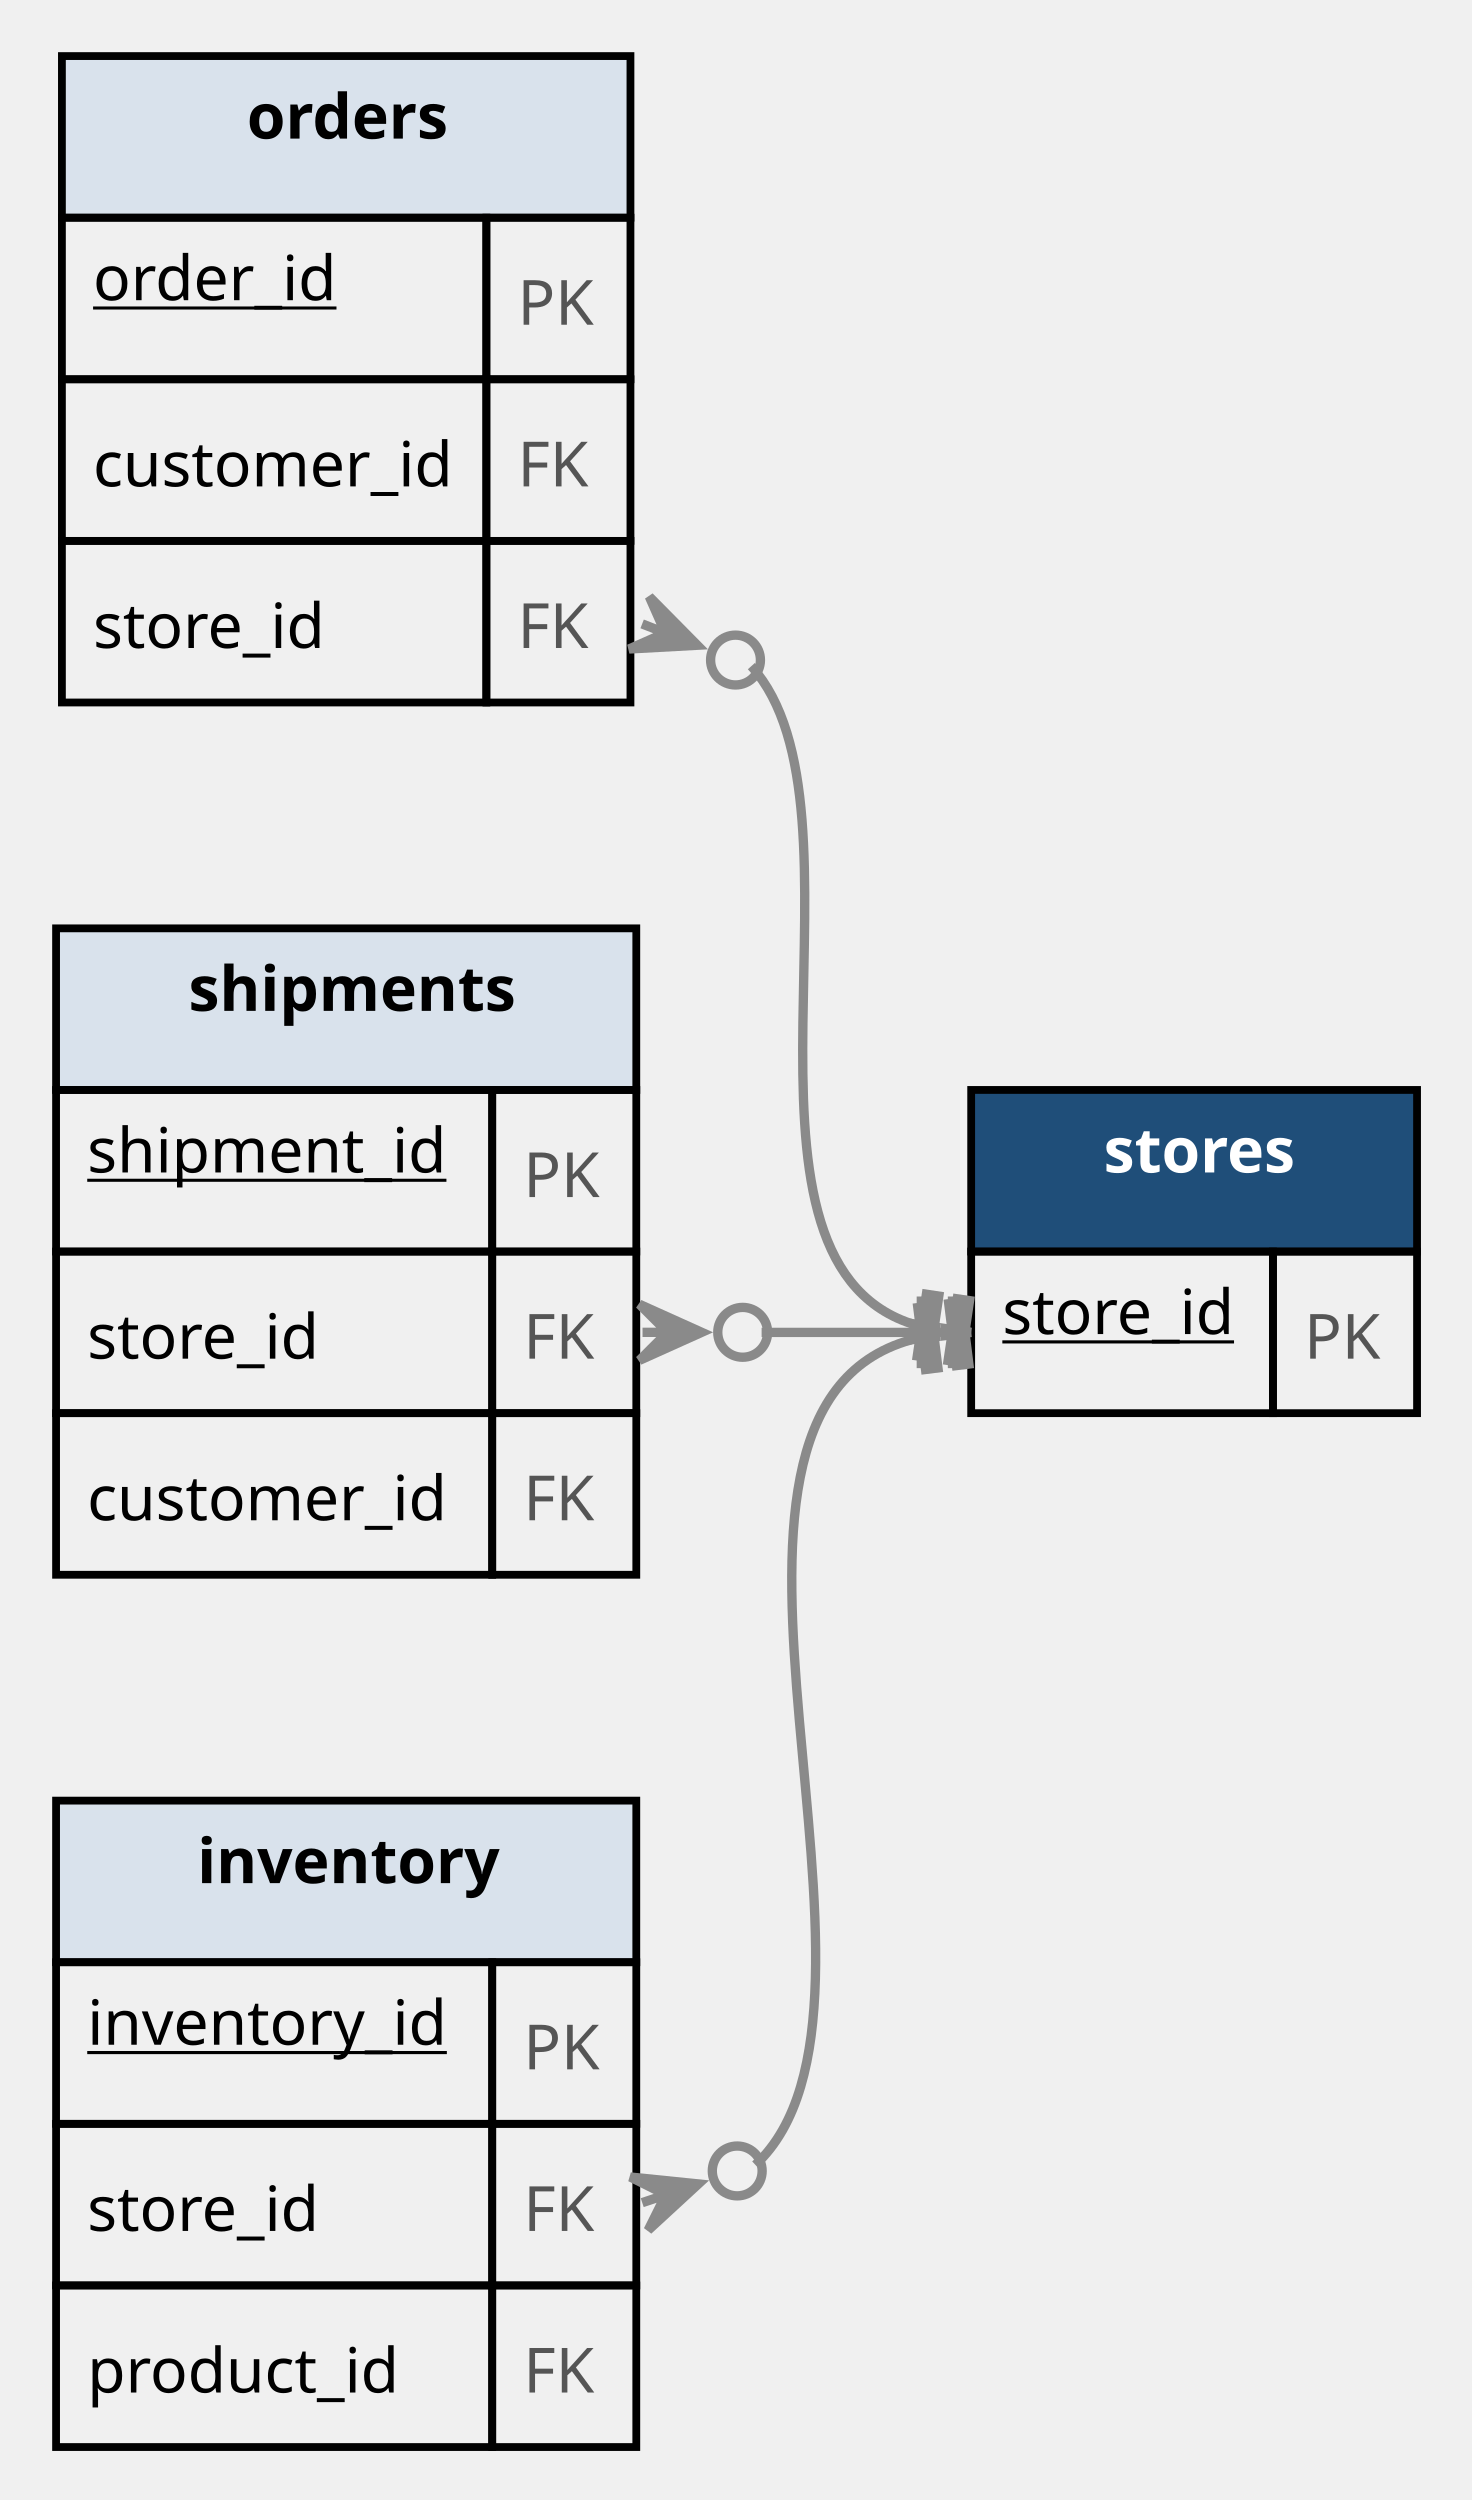
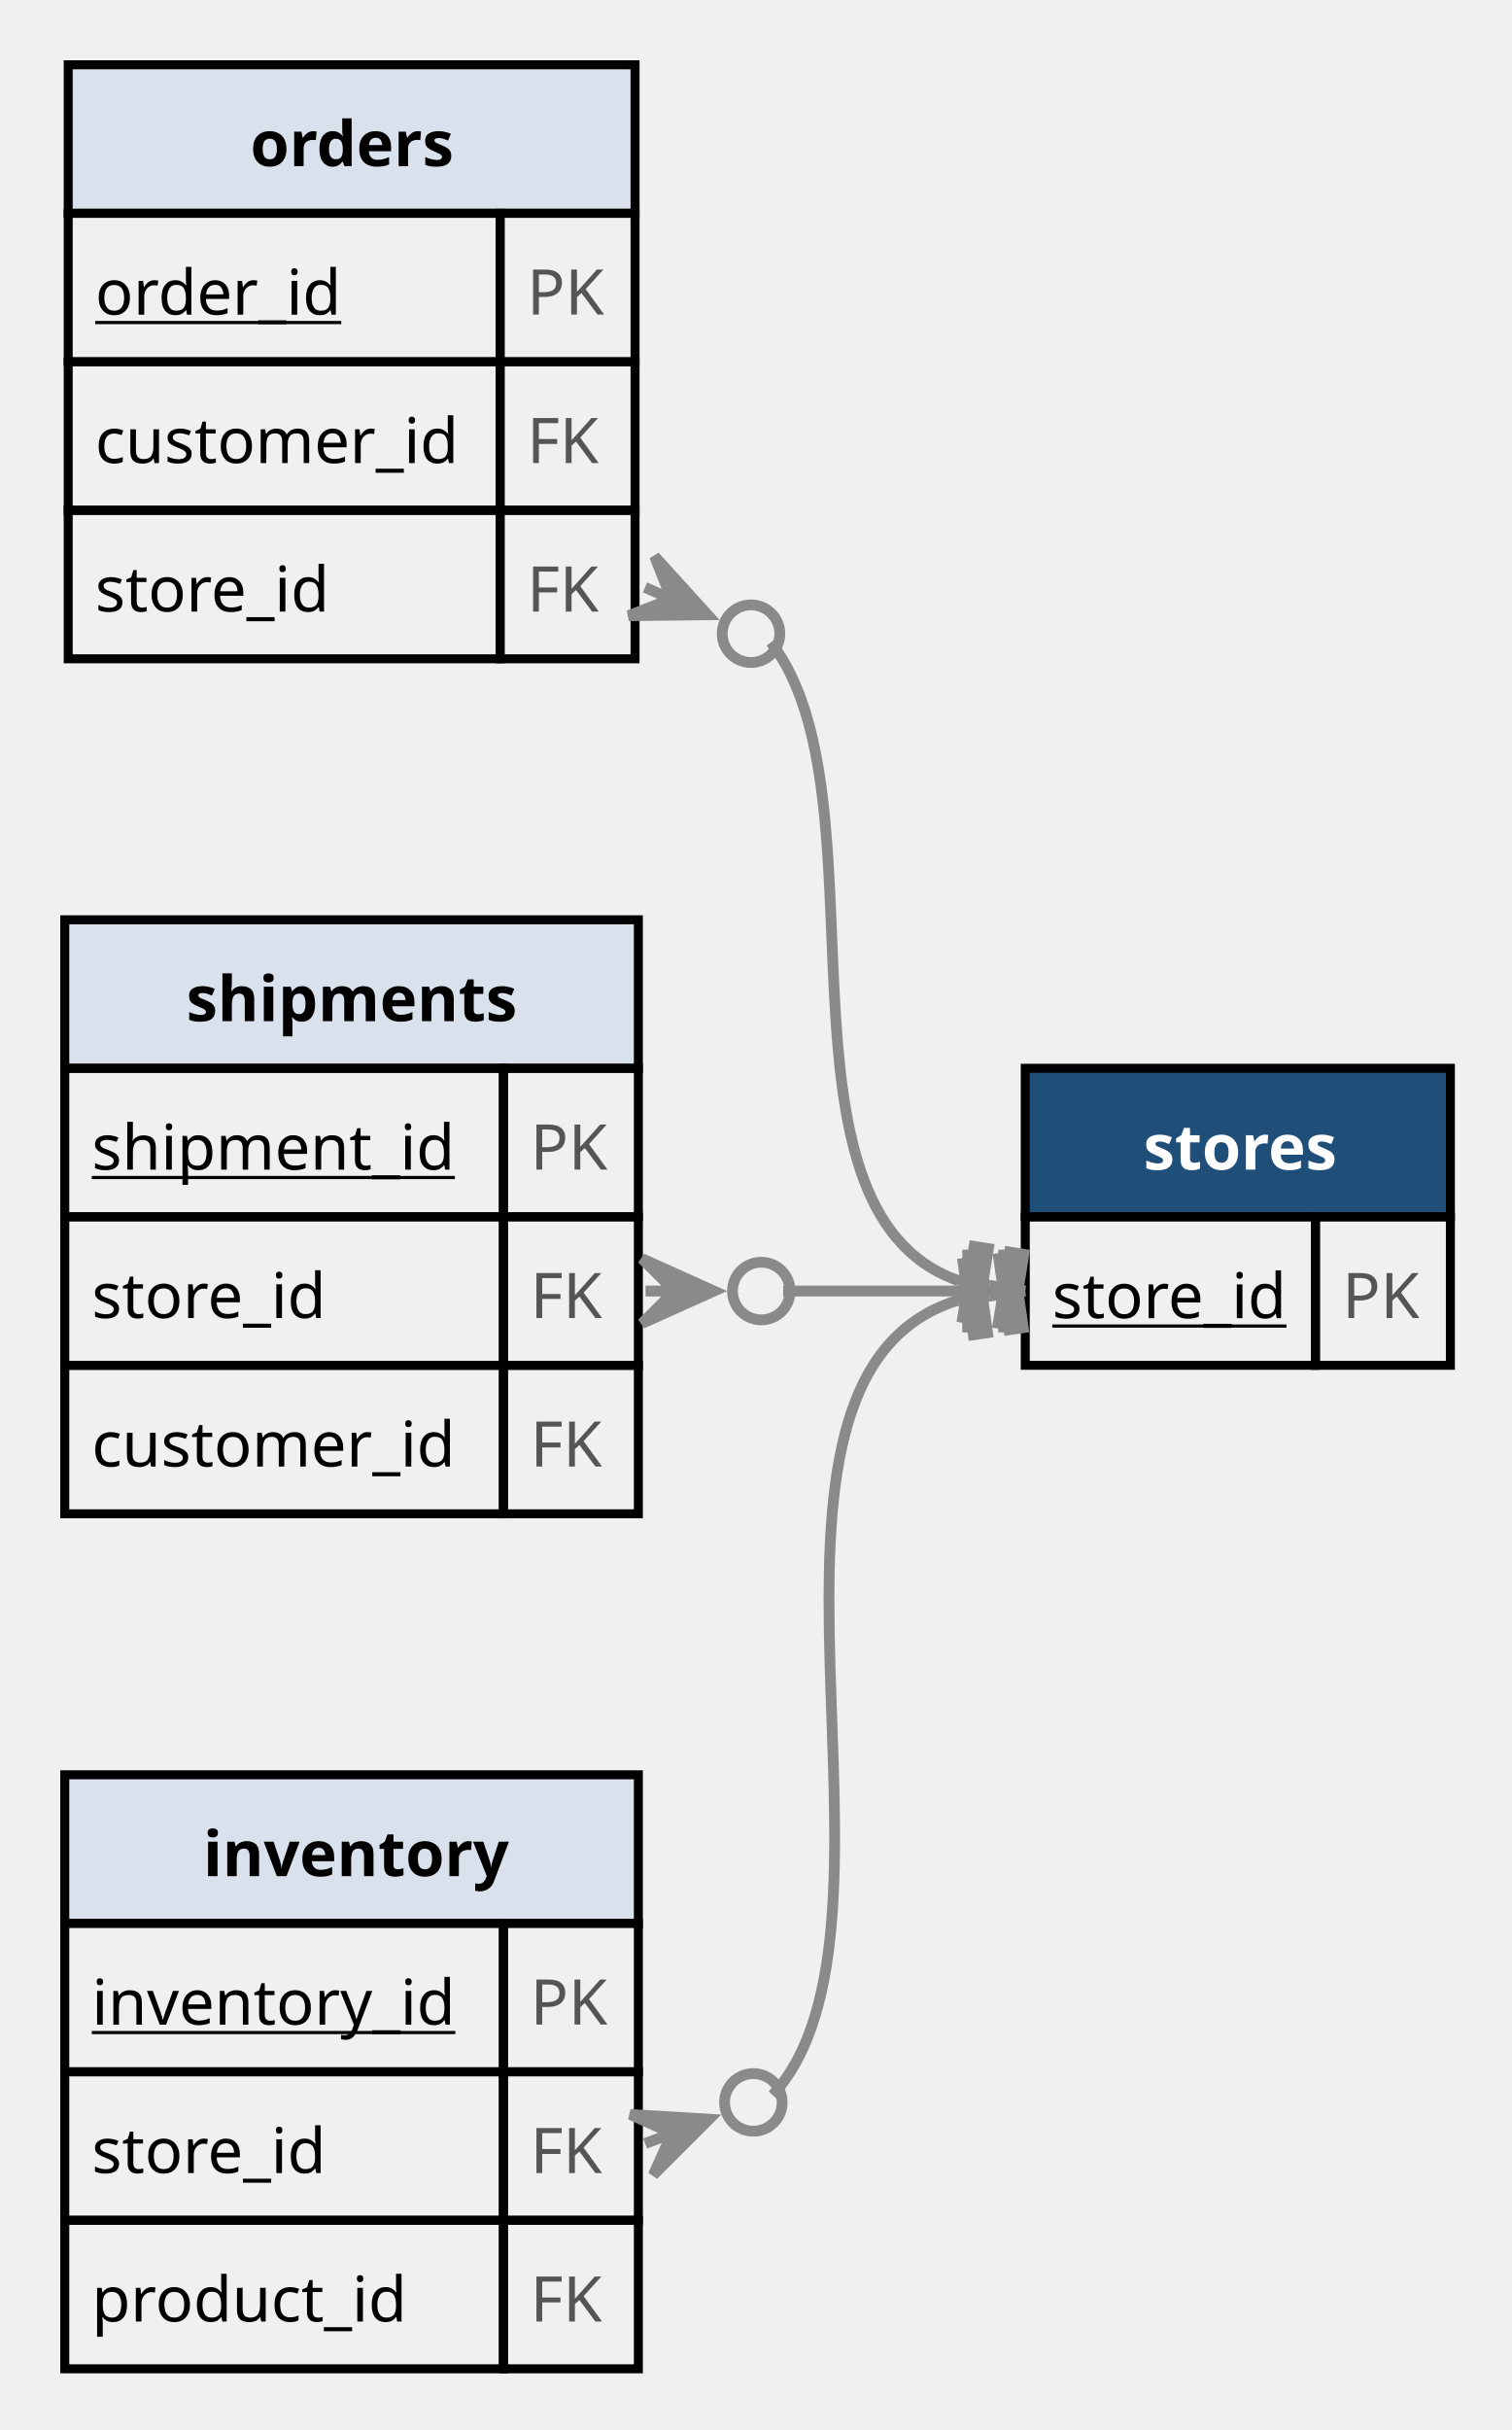
- <svg xmlns="http://www.w3.org/2000/svg" width="189pt" height="321pt" viewBox="0.00 0.00 189.00 321.00">
-   <g id="graph0" class="graph" transform="scale(1 1) rotate(0) translate(7.2 314.2)">
+ <svg xmlns="http://www.w3.org/2000/svg" width="168pt" height="270pt" viewBox="0.00 0.00 168.00 270.00">
+   <g id="graph0" class="graph" transform="scale(1 1) rotate(0) translate(7.2 263.2)">
    <g id="node1" class="node">
-       <polygon fill="#1f4e79" stroke="none" points="117.5,-153.5 117.5,-174.25 174.75,-174.25 174.75,-153.5 117.5,-153.5" />
-       <polygon fill="none" stroke="#000000" points="117.5,-153.5 117.5,-174.25 174.75,-174.25 174.75,-153.5 117.5,-153.5" />
-       <text xml:space="preserve" text-anchor="start" x="134.5" y="-163.65" font-family="Noto Sans KR" font-weight="bold" font-size="8.00" fill="#ffffff">stores</text>
-       <polygon fill="none" stroke="#000000" points="117.5,-132.75 117.5,-153.5 156.25,-153.5 156.25,-132.75 117.5,-132.75" />
-       <text xml:space="preserve" text-anchor="start" x="121.5" y="-142.9" font-family="Noto Sans KR" text-decoration="underline" font-size="8.00">store_id</text>
-       <polygon fill="none" stroke="#000000" points="156.25,-132.75 156.25,-153.5 174.75,-153.5 174.75,-132.75 156.25,-132.75" />
-       <text xml:space="preserve" text-anchor="start" x="160.25" y="-139.75" font-family="Noto Sans KR" font-size="8.00" fill="#555555">PK</text>
+       <polygon fill="#1f4e79" stroke="none" points="106.75,-128 106.75,-144.5 154,-144.5 154,-128 106.75,-128" />
+       <polygon fill="none" stroke="#000000" points="106.75,-128 106.75,-144.5 154,-144.5 154,-128 106.75,-128" />
+       <text xml:space="preserve" text-anchor="start" x="119.88" y="-133.24" font-family="Noto Sans KR" font-weight="bold" font-size="7.00" fill="#ffffff">stores</text>
+       <polygon fill="none" stroke="#000000" points="106.75,-111.5 106.75,-128 139,-128 139,-111.5 106.75,-111.5" />
+       <text xml:space="preserve" text-anchor="start" x="109.75" y="-116.74" font-family="Noto Sans KR" text-decoration="underline" font-size="7.00">store_id</text>
+       <polygon fill="none" stroke="#000000" points="139,-111.5 139,-128 154,-128 154,-111.5 139,-111.5" />
+       <text xml:space="preserve" text-anchor="start" x="142" y="-116.75" font-family="Noto Sans KR" font-size="7.00" fill="#555555">PK</text>
    </g>
    <g id="node2" class="node">
-       <polygon fill="#d9e2ec" stroke="none" points="0.75,-286.25 0.75,-307 73.75,-307 73.75,-286.25 0.75,-286.25" />
-       <polygon fill="none" stroke="#000000" points="0.75,-286.25 0.75,-307 73.75,-307 73.75,-286.25 0.75,-286.25" />
-       <text xml:space="preserve" text-anchor="start" x="24.5" y="-296.4" font-family="Noto Sans KR" font-weight="bold" font-size="8.00" fill="#000000">orders</text>
-       <polygon fill="none" stroke="#000000" points="0.75,-265.5 0.75,-286.25 55.25,-286.25 55.25,-265.5 0.75,-265.5" />
-       <text xml:space="preserve" text-anchor="start" x="4.75" y="-275.65" font-family="Noto Sans KR" text-decoration="underline" font-size="8.00">order_id</text>
-       <polygon fill="none" stroke="#000000" points="55.25,-265.5 55.25,-286.25 73.75,-286.25 73.75,-265.5 55.25,-265.5" />
-       <text xml:space="preserve" text-anchor="start" x="59.25" y="-272.5" font-family="Noto Sans KR" font-size="8.00" fill="#555555">PK</text>
-       <polygon fill="none" stroke="#000000" points="0.75,-244.75 0.75,-265.5 55.25,-265.5 55.25,-244.75 0.75,-244.75" />
-       <text xml:space="preserve" text-anchor="start" x="4.75" y="-251.75" font-family="Noto Sans KR" font-size="8.00">customer_id</text>
-       <polygon fill="none" stroke="#000000" points="55.25,-244.75 55.25,-265.5 73.75,-265.5 73.75,-244.75 55.25,-244.75" />
-       <text xml:space="preserve" text-anchor="start" x="59.25" y="-251.75" font-family="Noto Sans KR" font-size="8.00" fill="#555555">FK</text>
-       <polygon fill="none" stroke="#000000" points="0.75,-224 0.75,-244.75 55.25,-244.75 55.25,-224 0.75,-224" />
-       <text xml:space="preserve" text-anchor="start" x="4.75" y="-231" font-family="Noto Sans KR" font-size="8.00">store_id</text>
-       <polygon fill="none" stroke="#000000" points="55.25,-224 55.25,-244.75 73.75,-244.75 73.75,-224 55.25,-224" />
-       <text xml:space="preserve" text-anchor="start" x="59.25" y="-231" font-family="Noto Sans KR" font-size="8.00" fill="#555555">FK</text>
+       <polygon fill="#d9e2ec" stroke="none" points="0.38,-239.5 0.38,-256 63.38,-256 63.38,-239.5 0.38,-239.5" />
+       <polygon fill="none" stroke="#000000" points="0.38,-239.5 0.38,-256 63.38,-256 63.38,-239.5 0.38,-239.5" />
+       <text xml:space="preserve" text-anchor="start" x="20.62" y="-244.74" font-family="Noto Sans KR" font-weight="bold" font-size="7.00" fill="#000000">orders</text>
+       <polygon fill="none" stroke="#000000" points="0.38,-223 0.38,-239.5 48.38,-239.5 48.38,-223 0.38,-223" />
+       <text xml:space="preserve" text-anchor="start" x="3.38" y="-228.24" font-family="Noto Sans KR" text-decoration="underline" font-size="7.00">order_id</text>
+       <polygon fill="none" stroke="#000000" points="48.38,-223 48.38,-239.5 63.38,-239.5 63.38,-223 48.38,-223" />
+       <text xml:space="preserve" text-anchor="start" x="51.38" y="-228.25" font-family="Noto Sans KR" font-size="7.00" fill="#555555">PK</text>
+       <polygon fill="none" stroke="#000000" points="0.38,-206.5 0.38,-223 48.38,-223 48.38,-206.5 0.38,-206.5" />
+       <text xml:space="preserve" text-anchor="start" x="3.38" y="-211.75" font-family="Noto Sans KR" font-size="7.00">customer_id</text>
+       <polygon fill="none" stroke="#000000" points="48.38,-206.5 48.38,-223 63.38,-223 63.38,-206.5 48.38,-206.5" />
+       <text xml:space="preserve" text-anchor="start" x="51.38" y="-211.75" font-family="Noto Sans KR" font-size="7.00" fill="#555555">FK</text>
+       <polygon fill="none" stroke="#000000" points="0.38,-190 0.38,-206.5 48.38,-206.5 48.38,-190 0.38,-190" />
+       <text xml:space="preserve" text-anchor="start" x="3.38" y="-195.25" font-family="Noto Sans KR" font-size="7.00">store_id</text>
+       <polygon fill="none" stroke="#000000" points="48.38,-190 48.38,-206.5 63.38,-206.5 63.38,-190 48.38,-190" />
+       <text xml:space="preserve" text-anchor="start" x="51.38" y="-195.25" font-family="Noto Sans KR" font-size="7.00" fill="#555555">FK</text>
    </g>
    <g id="edge1" class="edge">
-       <path fill="none" stroke="#8a8a8a" stroke-width="1.2" d="M89.27,-228.67C105.83,-210.25 83.55,-153.09 109.74,-144.27" />
-       <polygon fill="#8a8a8a" stroke="#8a8a8a" stroke-width="1.2" points="82.34,-231.35 73.58,-230.87 78.23,-232.93 75.25,-234.09 75.25,-234.09 75.25,-234.09 78.23,-232.93 76.17,-237.59 82.34,-231.35" />
-       <ellipse fill="none" stroke="#8a8a8a" stroke-width="1.2" cx="87.24" cy="-229.45" rx="3.2" ry="3.2" />
-       <polygon fill="#8a8a8a" stroke="#8a8a8a" stroke-width="1.2" points="116.12,-139.29 117.29,-147.2 115.71,-147.43 114.54,-139.52 116.12,-139.29" />
-       <polyline fill="none" stroke="#8a8a8a" stroke-width="1.2" points="117.5,-143.12 113.54,-143.71" />
-       <polygon fill="#8a8a8a" stroke="#8a8a8a" stroke-width="1.2" points="112.17,-139.87 113.34,-147.78 111.75,-148.02 110.58,-140.1 112.17,-139.87" />
-       <polyline fill="none" stroke="#8a8a8a" stroke-width="1.2" points="113.54,-143.71 109.59,-144.3" />
+       <path fill="none" stroke="#8a8a8a" stroke-width="1.2" d="M78.48,-191.83C91.73,-174.76 77.12,-129.05 99.11,-120.98" />
+       <polygon fill="#8a8a8a" stroke="#8a8a8a" stroke-width="1.2" points="71.45,-194.89 62.68,-194.79 67.42,-196.65 64.49,-197.93 64.49,-197.93 64.49,-197.93 67.42,-196.65 65.56,-201.39 71.45,-194.89" />
+       <ellipse fill="none" stroke="#8a8a8a" stroke-width="1.2" cx="76.27" cy="-192.79" rx="3.2" ry="3.2" />
+       <polygon fill="#8a8a8a" stroke="#8a8a8a" stroke-width="1.2" points="105.33,-115.93 106.59,-123.83 105.01,-124.08 103.75,-116.18 105.33,-115.93" />
+       <polyline fill="none" stroke="#8a8a8a" stroke-width="1.2" points="106.75,-119.75 102.8,-120.38" />
+       <polygon fill="#8a8a8a" stroke="#8a8a8a" stroke-width="1.2" points="101.38,-116.56 102.65,-124.46 101.07,-124.71 99.8,-116.82 101.38,-116.56" />
+       <polyline fill="none" stroke="#8a8a8a" stroke-width="1.2" points="102.8,-120.38 98.85,-121.02" />
    </g>
    <g id="node3" class="node">
-       <polygon fill="#d9e2ec" stroke="none" points="0,-174.25 0,-195 74.5,-195 74.5,-174.25 0,-174.25" />
-       <polygon fill="none" stroke="#000000" points="0,-174.25 0,-195 74.5,-195 74.5,-174.25 0,-174.25" />
-       <text xml:space="preserve" text-anchor="start" x="17" y="-184.4" font-family="Noto Sans KR" font-weight="bold" font-size="8.00" fill="#000000">shipments</text>
-       <polygon fill="none" stroke="#000000" points="0,-153.5 0,-174.25 56,-174.25 56,-153.5 0,-153.5" />
-       <text xml:space="preserve" text-anchor="start" x="4" y="-163.65" font-family="Noto Sans KR" text-decoration="underline" font-size="8.00">shipment_id</text>
-       <polygon fill="none" stroke="#000000" points="56,-153.5 56,-174.25 74.5,-174.25 74.5,-153.5 56,-153.5" />
-       <text xml:space="preserve" text-anchor="start" x="60" y="-160.5" font-family="Noto Sans KR" font-size="8.00" fill="#555555">PK</text>
-       <polygon fill="none" stroke="#000000" points="0,-132.75 0,-153.5 56,-153.5 56,-132.75 0,-132.75" />
-       <text xml:space="preserve" text-anchor="start" x="4" y="-139.75" font-family="Noto Sans KR" font-size="8.00">store_id</text>
-       <polygon fill="none" stroke="#000000" points="56,-132.75 56,-153.5 74.5,-153.5 74.5,-132.75 56,-132.75" />
-       <text xml:space="preserve" text-anchor="start" x="60" y="-139.75" font-family="Noto Sans KR" font-size="8.00" fill="#555555">FK</text>
-       <polygon fill="none" stroke="#000000" points="0,-112 0,-132.75 56,-132.75 56,-112 0,-112" />
-       <text xml:space="preserve" text-anchor="start" x="4" y="-119" font-family="Noto Sans KR" font-size="8.00">customer_id</text>
-       <polygon fill="none" stroke="#000000" points="56,-112 56,-132.75 74.5,-132.75 74.5,-112 56,-112" />
-       <text xml:space="preserve" text-anchor="start" x="60" y="-119" font-family="Noto Sans KR" font-size="8.00" fill="#555555">FK</text>
+       <polygon fill="#d9e2ec" stroke="none" points="0,-144.5 0,-161 63.75,-161 63.75,-144.5 0,-144.5" />
+       <polygon fill="none" stroke="#000000" points="0,-144.5 0,-161 63.75,-161 63.75,-144.5 0,-144.5" />
+       <text xml:space="preserve" text-anchor="start" x="13.5" y="-149.74" font-family="Noto Sans KR" font-weight="bold" font-size="7.00" fill="#000000">shipments</text>
+       <polygon fill="none" stroke="#000000" points="0,-128 0,-144.5 48.75,-144.5 48.75,-128 0,-128" />
+       <text xml:space="preserve" text-anchor="start" x="3" y="-133.24" font-family="Noto Sans KR" text-decoration="underline" font-size="7.00">shipment_id</text>
+       <polygon fill="none" stroke="#000000" points="48.75,-128 48.75,-144.5 63.75,-144.5 63.75,-128 48.75,-128" />
+       <text xml:space="preserve" text-anchor="start" x="51.75" y="-133.25" font-family="Noto Sans KR" font-size="7.00" fill="#555555">PK</text>
+       <polygon fill="none" stroke="#000000" points="0,-111.5 0,-128 48.75,-128 48.75,-111.5 0,-111.5" />
+       <text xml:space="preserve" text-anchor="start" x="3" y="-116.75" font-family="Noto Sans KR" font-size="7.00">store_id</text>
+       <polygon fill="none" stroke="#000000" points="48.75,-111.5 48.75,-128 63.75,-128 63.75,-111.5 48.75,-111.5" />
+       <text xml:space="preserve" text-anchor="start" x="51.75" y="-116.75" font-family="Noto Sans KR" font-size="7.00" fill="#555555">FK</text>
+       <polygon fill="none" stroke="#000000" points="0,-95 0,-111.5 48.75,-111.5 48.75,-95 0,-95" />
+       <text xml:space="preserve" text-anchor="start" x="3" y="-100.25" font-family="Noto Sans KR" font-size="7.00">customer_id</text>
+       <polygon fill="none" stroke="#000000" points="48.75,-95 48.75,-111.5 63.75,-111.5 63.75,-95 48.75,-95" />
+       <text xml:space="preserve" text-anchor="start" x="51.75" y="-100.25" font-family="Noto Sans KR" font-size="7.00" fill="#555555">FK</text>
    </g>
    <g id="edge2" class="edge">
-       <path fill="none" stroke="#8a8a8a" stroke-width="1.2" d="M90.59,-143.12C96.83,-143.12 102.03,-143.12 109.68,-143.12" />
-       <polygon fill="#8a8a8a" stroke="#8a8a8a" stroke-width="1.2" points="82.9,-143.13 74.9,-139.53 78.5,-143.13 75.3,-143.13 75.3,-143.13 75.3,-143.13 78.5,-143.13 74.9,-146.73 82.9,-143.13" />
-       <ellipse fill="none" stroke="#8a8a8a" stroke-width="1.2" cx="88.16" cy="-143.13" rx="3.2" ry="3.2" />
-       <polygon fill="#8a8a8a" stroke="#8a8a8a" stroke-width="1.2" points="116.7,-139.13 116.7,-147.13 115.1,-147.13 115.1,-139.13 116.7,-139.13" />
-       <polyline fill="none" stroke="#8a8a8a" stroke-width="1.2" points="117.5,-143.12 113.5,-143.13" />
-       <polygon fill="#8a8a8a" stroke="#8a8a8a" stroke-width="1.2" points="112.7,-139.13 112.7,-147.13 111.1,-147.13 111.1,-139.13 112.7,-139.13" />
-       <polyline fill="none" stroke="#8a8a8a" stroke-width="1.2" points="113.5,-143.13 109.5,-143.13" />
+       <path fill="none" stroke="#8a8a8a" stroke-width="1.2" d="M79.84,-119.75C86.08,-119.75 91.28,-119.75 98.93,-119.75" />
+       <polygon fill="#8a8a8a" stroke="#8a8a8a" stroke-width="1.2" points="72.15,-119.75 64.15,-116.15 67.75,-119.75 64.55,-119.75 64.55,-119.75 64.55,-119.75 67.75,-119.75 64.15,-123.35 72.15,-119.75" />
+       <ellipse fill="none" stroke="#8a8a8a" stroke-width="1.2" cx="77.41" cy="-119.75" rx="3.2" ry="3.2" />
+       <polygon fill="#8a8a8a" stroke="#8a8a8a" stroke-width="1.2" points="105.95,-115.75 105.95,-123.75 104.35,-123.75 104.35,-115.75 105.95,-115.75" />
+       <polyline fill="none" stroke="#8a8a8a" stroke-width="1.2" points="106.75,-119.75 102.75,-119.75" />
+       <polygon fill="#8a8a8a" stroke="#8a8a8a" stroke-width="1.2" points="101.95,-115.75 101.95,-123.75 100.35,-123.75 100.35,-115.75 101.95,-115.75" />
+       <polyline fill="none" stroke="#8a8a8a" stroke-width="1.2" points="102.75,-119.75 98.75,-119.75" />
    </g>
    <g id="node4" class="node">
-       <polygon fill="#d9e2ec" stroke="none" points="0,-62.25 0,-83 74.5,-83 74.5,-62.25 0,-62.25" />
-       <polygon fill="none" stroke="#000000" points="0,-62.25 0,-83 74.5,-83 74.5,-62.25 0,-62.25" />
-       <text xml:space="preserve" text-anchor="start" x="18.12" y="-72.4" font-family="Noto Sans KR" font-weight="bold" font-size="8.00" fill="#000000">inventory</text>
-       <polygon fill="none" stroke="#000000" points="0,-41.5 0,-62.25 56,-62.25 56,-41.5 0,-41.5" />
-       <text xml:space="preserve" text-anchor="start" x="4" y="-51.65" font-family="Noto Sans KR" text-decoration="underline" font-size="8.00">inventory_id</text>
-       <polygon fill="none" stroke="#000000" points="56,-41.5 56,-62.25 74.5,-62.25 74.5,-41.5 56,-41.5" />
-       <text xml:space="preserve" text-anchor="start" x="60" y="-48.5" font-family="Noto Sans KR" font-size="8.00" fill="#555555">PK</text>
-       <polygon fill="none" stroke="#000000" points="0,-20.75 0,-41.5 56,-41.5 56,-20.75 0,-20.75" />
-       <text xml:space="preserve" text-anchor="start" x="4" y="-27.75" font-family="Noto Sans KR" font-size="8.00">store_id</text>
-       <polygon fill="none" stroke="#000000" points="56,-20.75 56,-41.5 74.5,-41.5 74.5,-20.75 56,-20.75" />
-       <text xml:space="preserve" text-anchor="start" x="60" y="-27.75" font-family="Noto Sans KR" font-size="8.00" fill="#555555">FK</text>
-       <polygon fill="none" stroke="#000000" points="0,0 0,-20.75 56,-20.75 56,0 0,0" />
-       <text xml:space="preserve" text-anchor="start" x="4" y="-7" font-family="Noto Sans KR" font-size="8.00">product_id</text>
-       <polygon fill="none" stroke="#000000" points="56,0 56,-20.75 74.5,-20.75 74.5,0 56,0" />
-       <text xml:space="preserve" text-anchor="start" x="60" y="-7" font-family="Noto Sans KR" font-size="8.00" fill="#555555">FK</text>
+       <polygon fill="#d9e2ec" stroke="none" points="0,-49.5 0,-66 63.75,-66 63.75,-49.5 0,-49.5" />
+       <polygon fill="none" stroke="#000000" points="0,-49.5 0,-66 63.75,-66 63.75,-49.5 0,-49.5" />
+       <text xml:space="preserve" text-anchor="start" x="15.38" y="-54.74" font-family="Noto Sans KR" font-weight="bold" font-size="7.00" fill="#000000">inventory</text>
+       <polygon fill="none" stroke="#000000" points="0,-33 0,-49.5 48.75,-49.5 48.75,-33 0,-33" />
+       <text xml:space="preserve" text-anchor="start" x="3" y="-38.24" font-family="Noto Sans KR" text-decoration="underline" font-size="7.00">inventory_id</text>
+       <polygon fill="none" stroke="#000000" points="48.75,-33 48.75,-49.5 63.75,-49.5 63.75,-33 48.75,-33" />
+       <text xml:space="preserve" text-anchor="start" x="51.75" y="-38.25" font-family="Noto Sans KR" font-size="7.00" fill="#555555">PK</text>
+       <polygon fill="none" stroke="#000000" points="0,-16.5 0,-33 48.75,-33 48.75,-16.5 0,-16.5" />
+       <text xml:space="preserve" text-anchor="start" x="3" y="-21.75" font-family="Noto Sans KR" font-size="7.00">store_id</text>
+       <polygon fill="none" stroke="#000000" points="48.75,-16.5 48.75,-33 63.75,-33 63.75,-16.5 48.75,-16.5" />
+       <text xml:space="preserve" text-anchor="start" x="51.75" y="-21.75" font-family="Noto Sans KR" font-size="7.00" fill="#555555">FK</text>
+       <polygon fill="none" stroke="#000000" points="0,0 0,-16.5 48.75,-16.5 48.75,0 0,0" />
+       <text xml:space="preserve" text-anchor="start" x="3" y="-5.25" font-family="Noto Sans KR" font-size="7.00">product_id</text>
+       <polygon fill="none" stroke="#000000" points="48.75,0 48.75,-16.5 63.75,-16.5 63.75,0 48.75,0" />
+       <text xml:space="preserve" text-anchor="start" x="51.75" y="-5.25" font-family="Noto Sans KR" font-size="7.00" fill="#555555">FK</text>
    </g>
    <g id="edge3" class="edge">
-       <path fill="none" stroke="#8a8a8a" stroke-width="1.2" d="M89.79,-36.23C111.88,-56.77 76.08,-132.75 109.79,-142.17" />
-       <polygon fill="#8a8a8a" stroke="#8a8a8a" stroke-width="1.2" points="82.47,-33.78 76.02,-27.84 78.29,-32.39 75.26,-31.38 75.26,-31.38 75.26,-31.38 78.29,-32.39 73.74,-34.67 82.47,-33.78" />
-       <ellipse fill="none" stroke="#8a8a8a" stroke-width="1.2" cx="87.46" cy="-35.45" rx="3.2" ry="3.2" />
-       <polygon fill="#8a8a8a" stroke="#8a8a8a" stroke-width="1.2" points="117.2,-139.06 116.21,-147 114.62,-146.8 115.61,-138.86 117.2,-139.06" />
-       <polyline fill="none" stroke="#8a8a8a" stroke-width="1.2" points="117.5,-143.12 113.53,-142.63" />
-       <polygon fill="#8a8a8a" stroke="#8a8a8a" stroke-width="1.2" points="113.23,-138.56 112.24,-146.5 110.65,-146.3 111.64,-138.36 113.23,-138.56" />
-       <polyline fill="none" stroke="#8a8a8a" stroke-width="1.2" points="113.53,-142.63 109.56,-142.14" />
+       <path fill="none" stroke="#8a8a8a" stroke-width="1.2" d="M78.67,-30.41C96.07,-49.34 71.49,-109.79 99.06,-118.66" />
+       <polygon fill="#8a8a8a" stroke="#8a8a8a" stroke-width="1.2" points="71.61,-27.73 65.4,-21.53 67.49,-26.17 64.5,-25.03 64.5,-25.03 64.5,-25.03 67.49,-26.17 62.85,-28.26 71.61,-27.73" />
+       <ellipse fill="none" stroke="#8a8a8a" stroke-width="1.2" cx="76.53" cy="-29.6" rx="3.2" ry="3.2" />
+       <polygon fill="#8a8a8a" stroke="#8a8a8a" stroke-width="1.2" points="106.52,-115.68 105.4,-123.6 103.81,-123.37 104.94,-115.45 106.52,-115.68" />
+       <polyline fill="none" stroke="#8a8a8a" stroke-width="1.2" points="106.75,-119.75 102.79,-119.19" />
+       <polygon fill="#8a8a8a" stroke="#8a8a8a" stroke-width="1.2" points="102.56,-115.12 101.44,-123.04 99.85,-122.81 100.98,-114.89 102.56,-115.12" />
+       <polyline fill="none" stroke="#8a8a8a" stroke-width="1.2" points="102.79,-119.19 98.83,-118.63" />
    </g>
  </g>
</svg>
